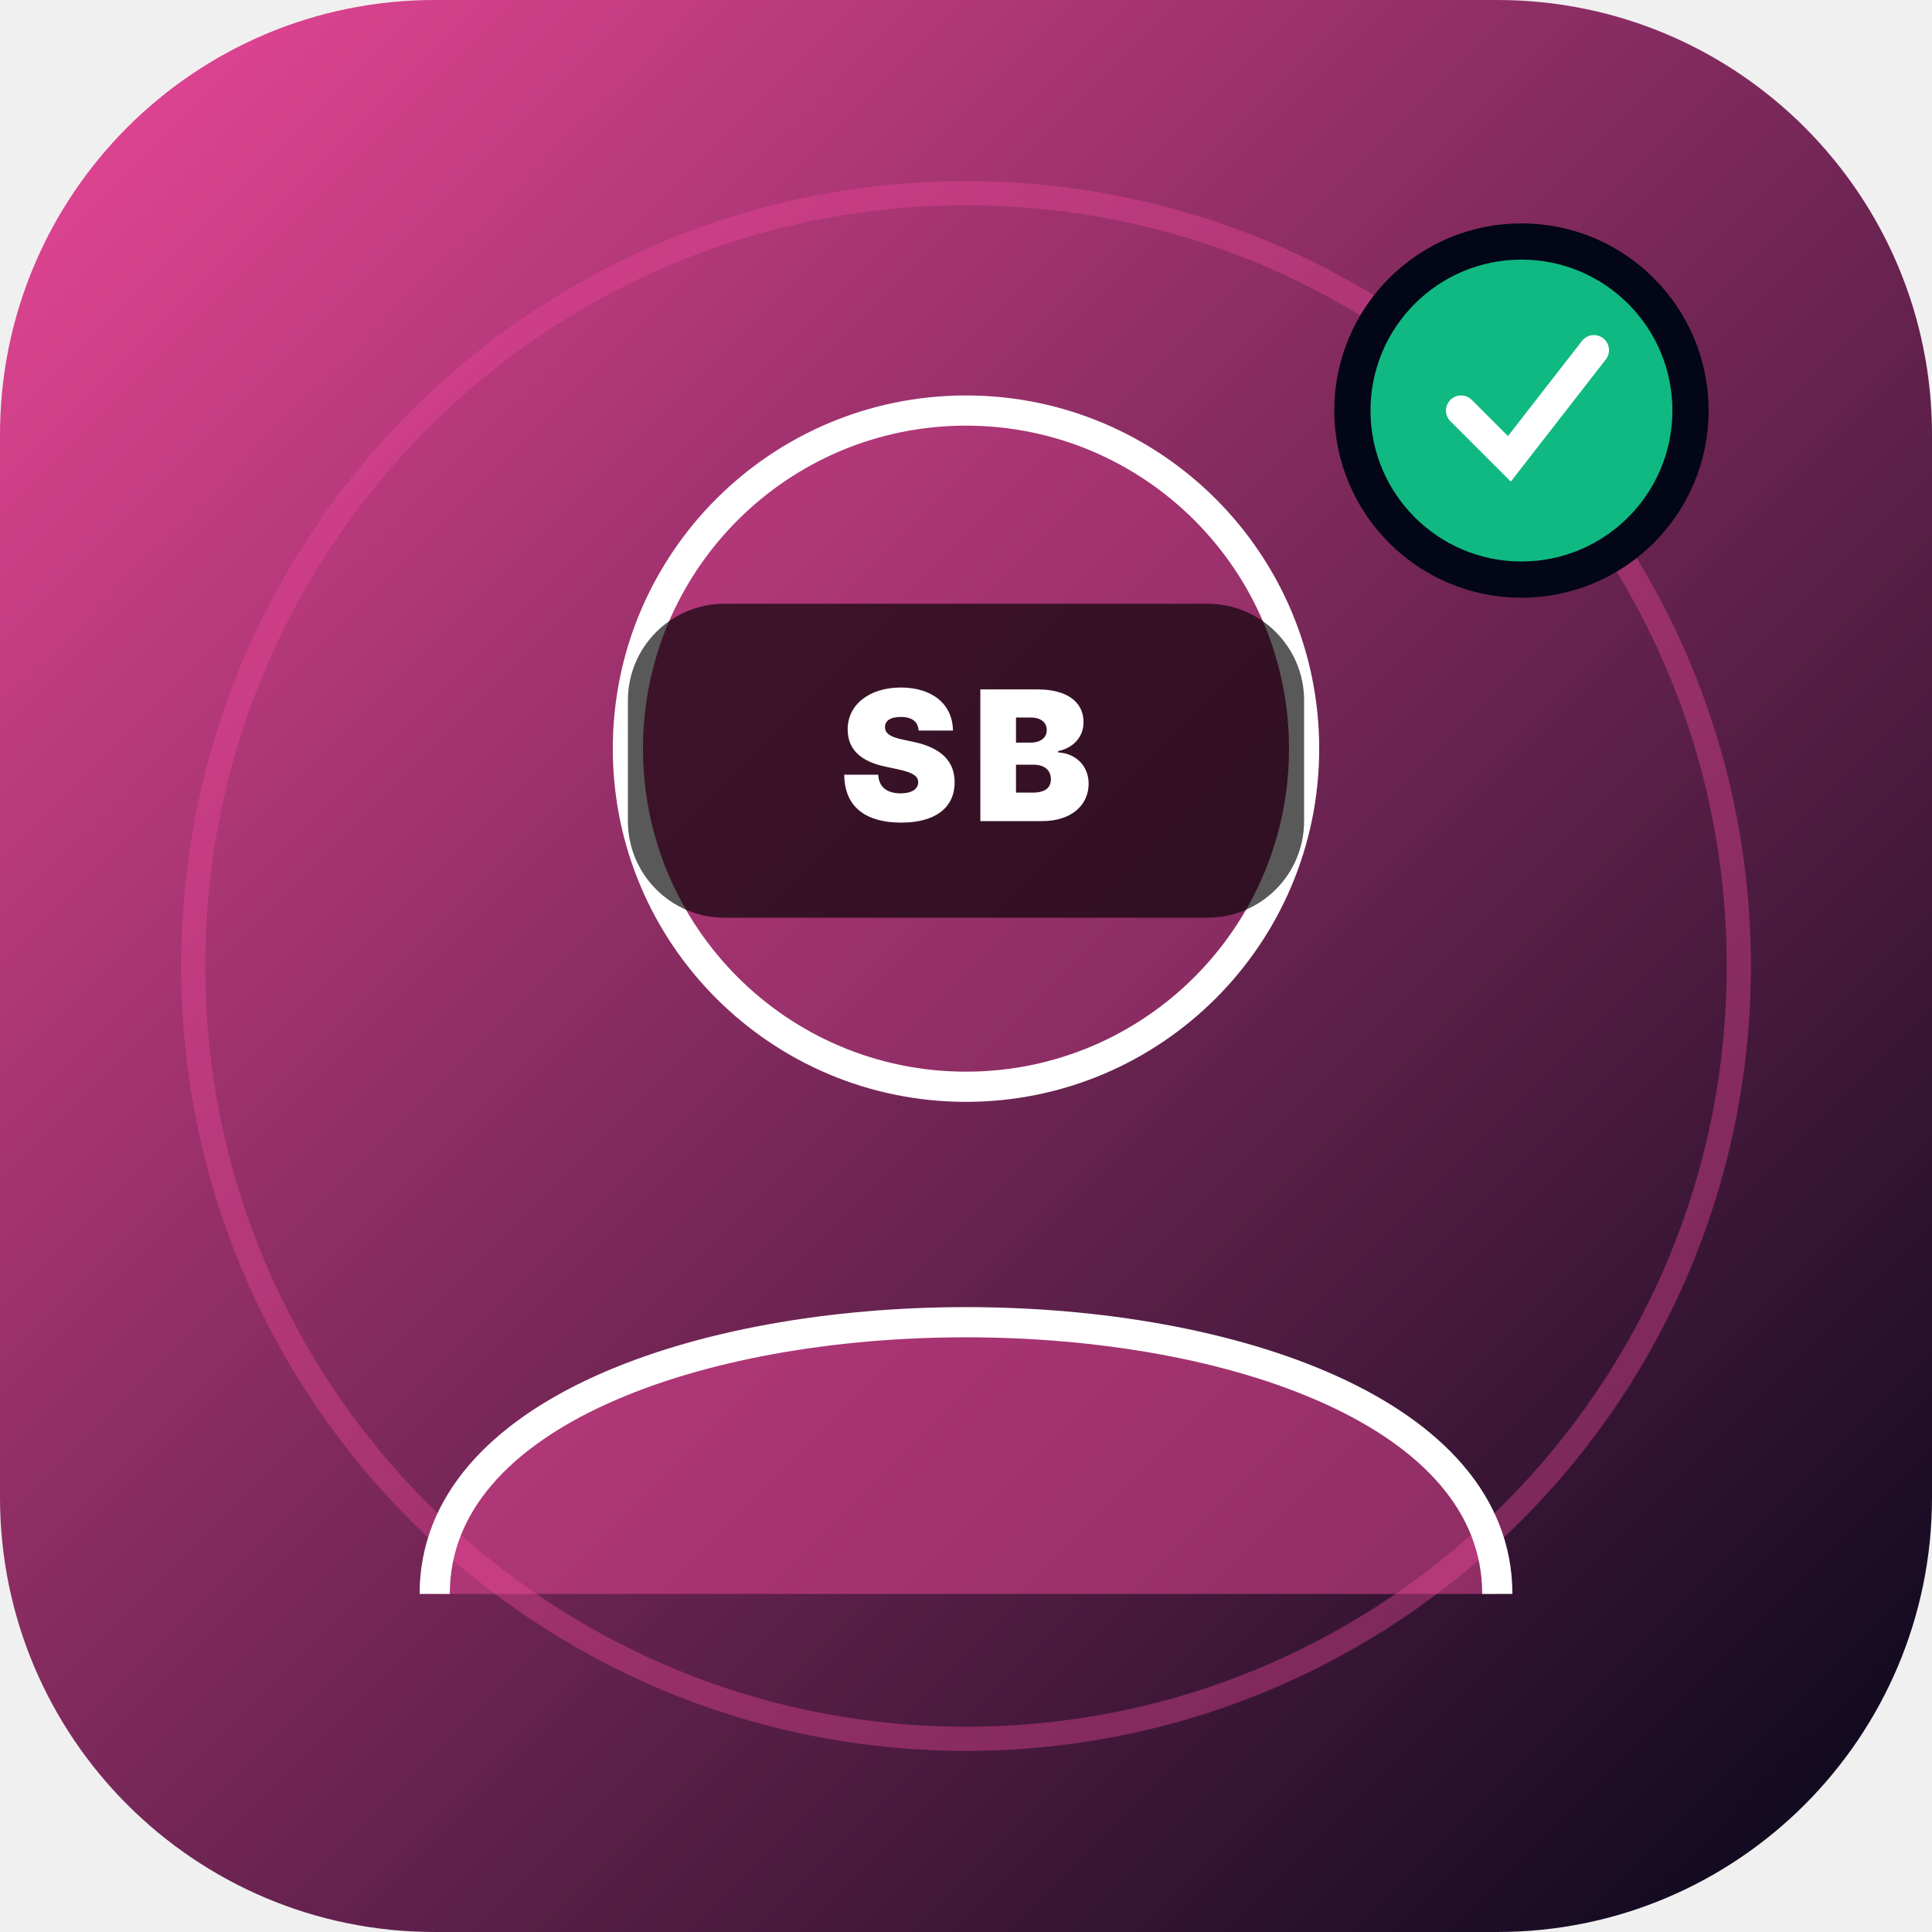
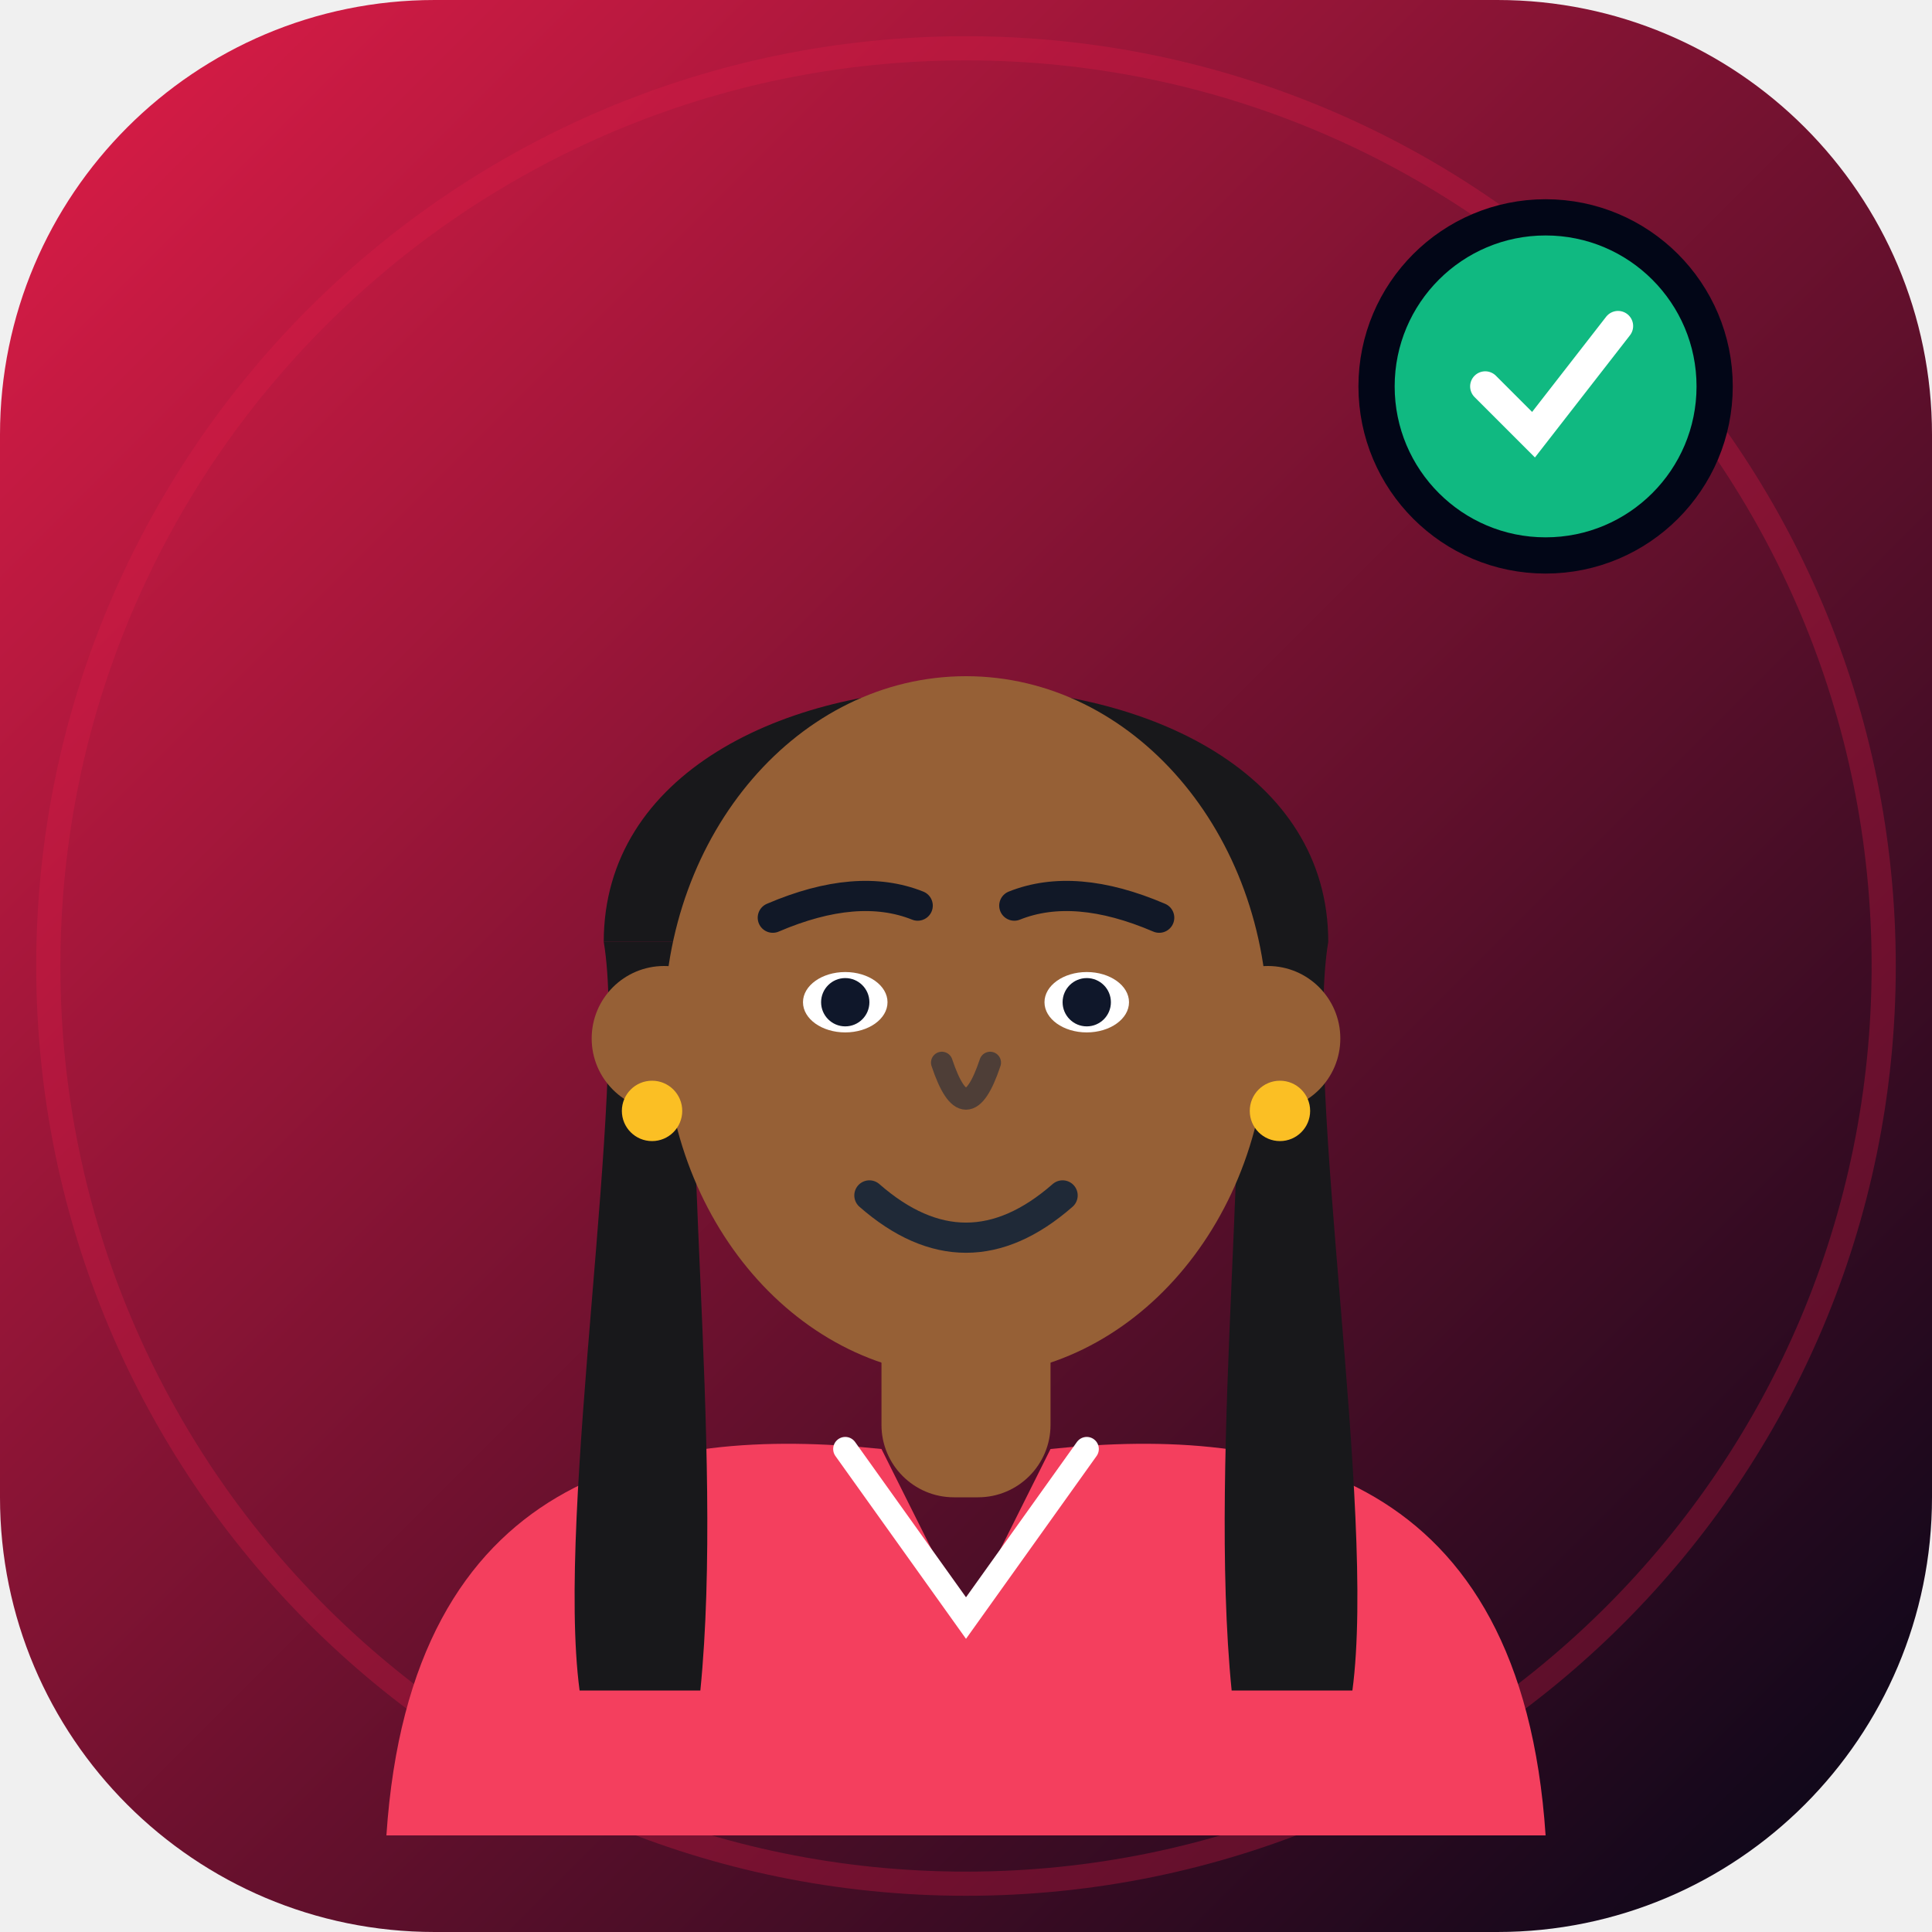
<svg xmlns="http://www.w3.org/2000/svg" viewBox="0 0 160 160" width="160" height="160">
  <defs>
-     <linearGradient id="avatarGrad6" x1="0" y1="0" x2="1" y2="1">
-       <stop offset="0%" stop-color="#EC4899" />
+     <linearGradient id="bgGrad7" x1="0" y1="0" x2="1" y2="1">
+       <stop offset="0%" stop-color="#E11D48" />
      <stop offset="100%" stop-color="#020617" />
    </linearGradient>
  </defs>
-   <rect width="160" height="160" rx="36" fill="url(#avatarGrad6)" />
-   <circle cx="80" cy="80" r="64" fill="none" stroke="#EC4899" stroke-width="2" stroke-opacity="0.4" />
-   <circle cx="80" cy="62" r="28" fill="#EC4899" fill-opacity="0.25" stroke="#FFFFFF" stroke-width="2.5" />
-   <path d="M 36 132 C 36 102, 124 102, 124 132" fill="#EC4899" fill-opacity="0.5" stroke="#FFFFFF" stroke-width="2.5" />
-   <rect x="52" y="50" width="56" height="26" rx="8" fill="rgba(0,0,0,0.65)" />
-   <text x="80" y="68" font-family="system-ui, -apple-system, sans-serif" font-size="15" font-weight="900" fill="#FFFFFF" text-anchor="middle" letter-spacing="1">SB</text>
-   <circle cx="126" cy="34" r="14" fill="#10B981" stroke="#020617" stroke-width="3" />
-   <path d="M 121 34 L 125 38 L 132 29" fill="none" stroke="#FFFFFF" stroke-width="2.5" stroke-linecap="round" />
+   <rect width="160" height="160" rx="36" fill="url(#bgGrad7)" />
+   <circle cx="80" cy="80" r="76" fill="none" stroke="#E11D48" stroke-width="2" stroke-opacity="0.3" />
+   <rect x="73" y="104" width="14" height="20" rx="6" fill="#966036" />
+   <path d="M 32 152 C 34 122, 54 118, 73 120 L 80 134 L 87 120 C 106 118, 126 122, 128 152 Z" fill="#F43F5E" />
+   <path d="M 70 120 L 80 134 L 90 120" stroke="#FFFFFF" stroke-width="2" fill="none" stroke-linecap="round" />
+   <path d="M 50 78 C 50 50, 110 50, 110 78 C 108 90, 114 125, 112 140 L 102 140 C 100 120, 104 90, 102 78 Z" fill="#18181B" />
+   <path d="M 50 78 C 52 90, 46 125, 48 140 L 58 140 C 60 120, 56 90, 58 78 Z" fill="#18181B" />
+   <path d="M 54 72 Q 80 60 106 72 Z" fill="#18181B" />
+   <ellipse cx="80" cy="85" rx="25" ry="29" fill="#966036" />
+   <circle cx="55" cy="86" r="6" fill="#966036" />
+   <circle cx="105" cy="86" r="6" fill="#966036" />
+   <circle cx="54" cy="92" r="2.5" fill="#FBBF24" />
+   <circle cx="106" cy="92" r="2.5" fill="#FBBF24" />
+   <path d="M 64 76 Q 71 73 76 75" stroke="#111827" stroke-width="2.5" fill="none" stroke-linecap="round" />
+   <path d="M 84 75 Q 89 73 96 76" stroke="#111827" stroke-width="2.5" fill="none" stroke-linecap="round" />
+   <ellipse cx="70" cy="83" rx="3.5" ry="2.5" fill="#FFFFFF" />
+   <circle cx="70" cy="83" r="2" fill="#0F172A" />
+   <ellipse cx="90" cy="83" rx="3.5" ry="2.5" fill="#FFFFFF" />
+   <circle cx="90" cy="83" r="2" fill="#0F172A" />
+   <path d="M 78 88 Q 80 94 82 88" stroke="#1F2937" stroke-width="1.8" fill="none" stroke-linecap="round" stroke-opacity="0.6" />
+   <path d="M 72 99 Q 80 106 88 99" stroke="#1F2937" stroke-width="2.5" fill="none" stroke-linecap="round" />
+   <circle cx="128" cy="32" r="14" fill="#10B981" stroke="#020617" stroke-width="3" />
+   <path d="M 123 32 L 127 36 L 134 27" fill="none" stroke="#FFFFFF" stroke-width="2.5" stroke-linecap="round" />
</svg>
